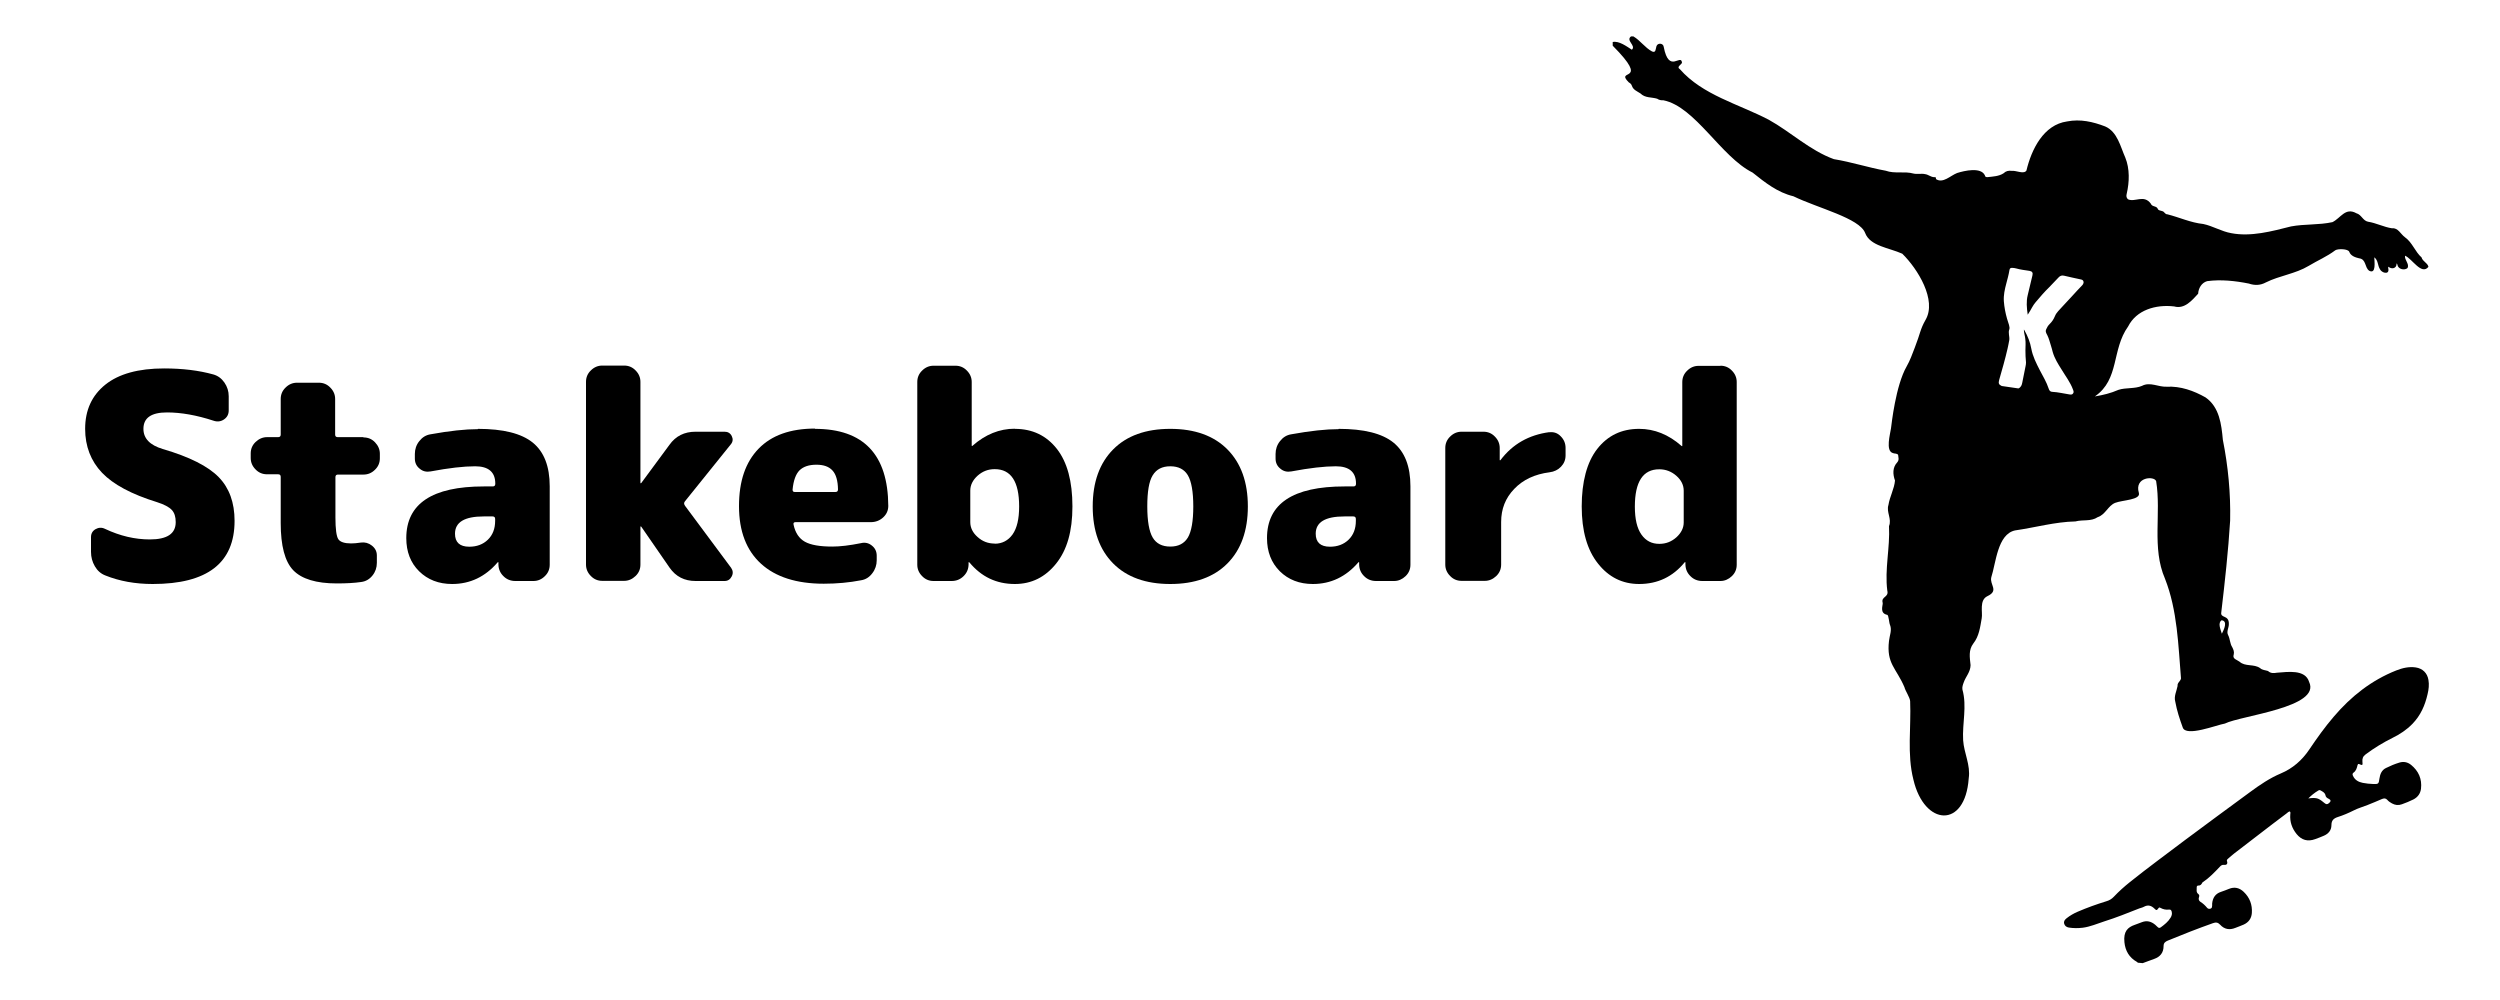
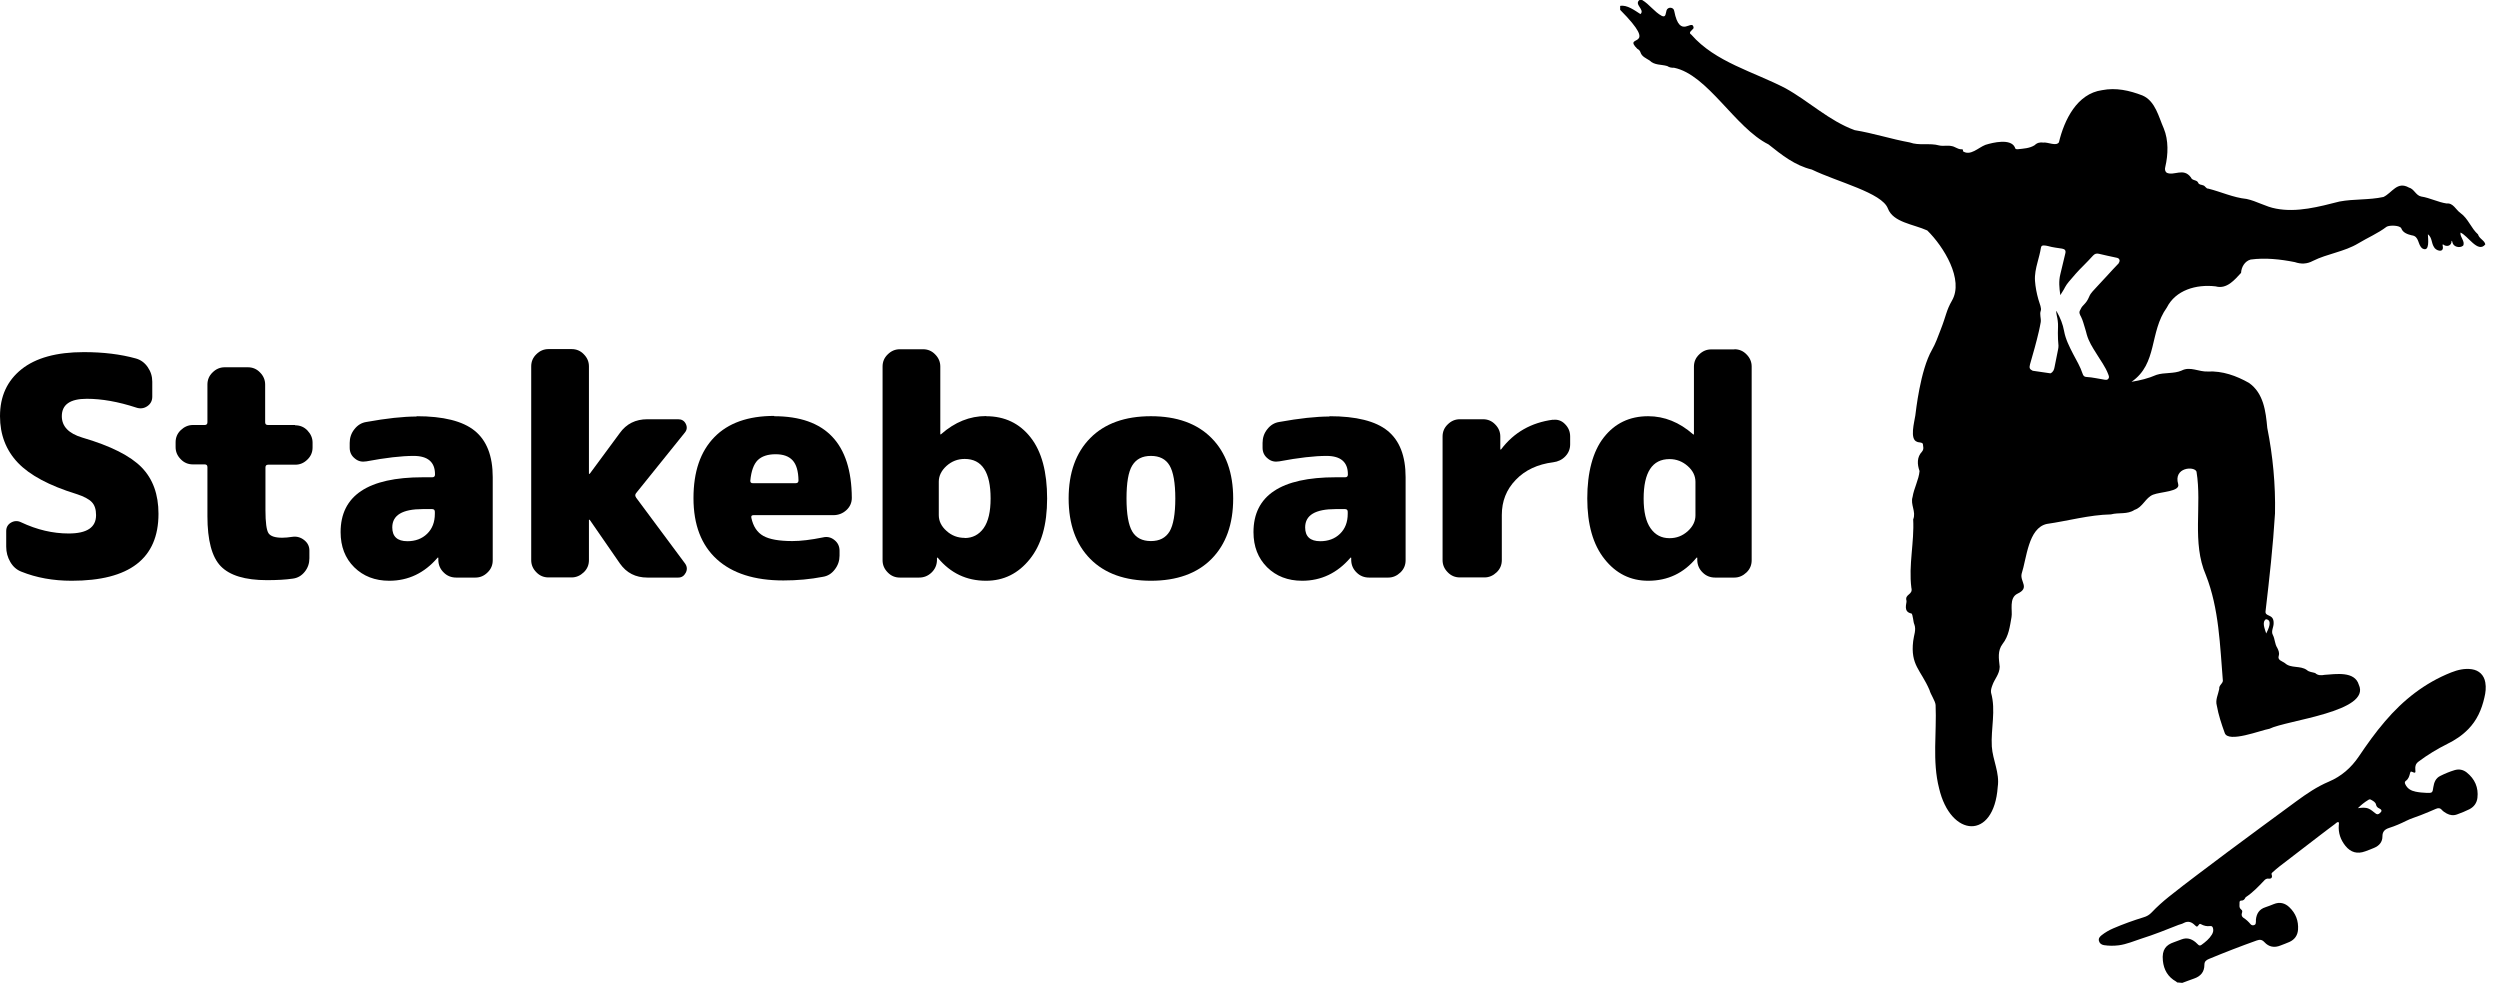
- <svg xmlns="http://www.w3.org/2000/svg" id="a" viewBox="0 0 175 70">
-   <g>
-     <path d="M11.39,31.43c1.88,.55,3.18,1.21,3.92,1.97,.74,.76,1.11,1.78,1.11,3.06,0,2.95-1.91,4.42-5.73,4.42-1.22,0-2.33-.2-3.32-.6-.31-.12-.55-.33-.73-.64-.18-.31-.27-.64-.27-1.01v-1.03c0-.25,.11-.44,.32-.56,.21-.12,.44-.13,.66-.02,1.06,.5,2.1,.74,3.14,.74,1.21,0,1.81-.4,1.81-1.21,0-.38-.09-.66-.28-.86-.19-.2-.53-.38-1.03-.54-1.78-.55-3.07-1.24-3.85-2.06s-1.18-1.85-1.18-3.07c0-1.31,.47-2.34,1.42-3.1,.94-.75,2.31-1.13,4.11-1.13,1.29,0,2.43,.14,3.44,.42,.32,.09,.58,.28,.78,.57,.2,.29,.3,.61,.3,.96v.99c0,.27-.11,.48-.33,.63-.22,.15-.47,.18-.73,.09-1.19-.39-2.28-.58-3.26-.58-1.1,0-1.65,.38-1.65,1.15,0,.67,.45,1.14,1.35,1.41Z" />
-     <path d="M25.45,30.62c.31,0,.58,.11,.8,.34s.34,.5,.34,.8v.32c0,.31-.11,.58-.34,.8-.23,.23-.5,.34-.8,.34h-1.79c-.12,0-.18,.06-.18,.18v2.83c0,.8,.07,1.31,.2,1.51,.13,.2,.44,.3,.9,.3,.19,0,.42-.02,.68-.06,.28-.04,.54,.03,.77,.21,.23,.18,.35,.41,.35,.69v.52c0,.33-.1,.63-.31,.89-.21,.26-.47,.41-.79,.45-.47,.07-1.04,.1-1.71,.1-1.43,0-2.45-.31-3.04-.92s-.88-1.72-.88-3.3v-3.24c0-.12-.06-.18-.18-.18h-.78c-.31,0-.58-.11-.8-.34-.23-.23-.34-.5-.34-.8v-.32c0-.31,.11-.58,.34-.8s.5-.34,.8-.34h.78c.12,0,.18-.06,.18-.18v-2.49c0-.31,.11-.58,.34-.8,.23-.23,.5-.34,.8-.34h1.53c.31,0,.58,.11,.8,.34,.23,.23,.34,.5,.34,.8v2.49c0,.12,.06,.18,.18,.18h1.79Z" />
-     <path d="M33.45,30.02c1.77,0,3.05,.32,3.84,.96,.79,.64,1.19,1.66,1.19,3.06v5.49c0,.31-.11,.58-.34,.8-.23,.23-.5,.34-.8,.34h-1.27c-.32,0-.6-.11-.82-.33-.23-.22-.35-.49-.36-.81v-.16s0-.02-.02-.02-.03,0-.04,.02c-.86,1-1.92,1.51-3.18,1.51-.94,0-1.71-.3-2.31-.89s-.9-1.37-.9-2.32c0-2.41,1.81-3.62,5.43-3.62h.62c.12,0,.18-.06,.18-.18v-.02c0-.8-.47-1.21-1.41-1.21-.8,0-1.84,.12-3.12,.36-.28,.05-.54,0-.76-.19-.23-.18-.34-.42-.34-.71v-.32c0-.33,.1-.64,.31-.9,.21-.27,.47-.43,.79-.48,1.33-.24,2.43-.36,3.32-.36Zm1.21,6.43v-.12c0-.12-.06-.18-.18-.18h-.62c-1.34,0-2.01,.4-2.01,1.21,0,.6,.33,.91,1,.91,.52,0,.96-.16,1.3-.49,.34-.33,.51-.77,.51-1.32Z" />
-     <path d="M47.94,35.39l3.24,4.36c.13,.19,.15,.39,.04,.6-.11,.21-.27,.32-.5,.32h-2.03c-.78,0-1.38-.31-1.81-.92l-1.99-2.88s-.01-.02-.04-.02c-.01,0-.02,0-.02,.02v2.65c0,.31-.11,.58-.34,.8s-.5,.34-.8,.34h-1.53c-.31,0-.58-.11-.8-.34-.23-.23-.34-.5-.34-.8v-12.79c0-.31,.11-.58,.34-.8,.23-.23,.5-.34,.8-.34h1.53c.31,0,.58,.11,.8,.34,.23,.23,.34,.5,.34,.8v7.08s0,.02,.02,.02l.04-.02,1.97-2.67c.44-.62,1.05-.92,1.83-.92h2.03c.23,0,.4,.1,.5,.3s.09,.4-.06,.58l-3.22,4c-.07,.09-.07,.19,0,.28Z" />
-     <path d="M57.05,30.02c3.4,0,5.11,1.8,5.13,5.39,0,.32-.12,.59-.36,.81-.24,.22-.53,.33-.86,.33h-5.27c-.12,0-.17,.06-.14,.18,.12,.56,.38,.96,.79,1.19,.41,.23,1.05,.34,1.92,.34,.55,0,1.22-.08,2.01-.24,.28-.07,.54-.01,.76,.17,.23,.18,.34,.42,.34,.71v.32c0,.33-.1,.64-.31,.91-.21,.28-.47,.44-.79,.49-.82,.16-1.69,.24-2.61,.24-1.9,0-3.37-.47-4.39-1.4s-1.54-2.27-1.54-4.03,.46-3.08,1.37-4.02c.91-.94,2.23-1.41,3.96-1.41Zm1.43,4.42c.12,0,.18-.06,.18-.18-.01-.62-.14-1.06-.39-1.33-.25-.27-.62-.4-1.12-.4-.52,0-.91,.13-1.18,.39-.26,.26-.43,.71-.49,1.36,0,.11,.05,.16,.16,.16h2.83Z" />
-     <path d="M71.04,30.02c1.23,0,2.21,.47,2.94,1.4s1.09,2.28,1.09,4.03-.38,3.05-1.14,4c-.76,.95-1.72,1.43-2.89,1.43-1.29,0-2.34-.5-3.18-1.51-.01-.01-.03-.02-.04-.02-.01,0-.02,0-.02,.02v.16c-.01,.32-.13,.59-.36,.81-.23,.22-.5,.33-.82,.33h-1.27c-.31,0-.58-.11-.8-.34-.23-.23-.34-.5-.34-.8v-12.79c0-.31,.11-.58,.34-.8,.23-.23,.5-.34,.8-.34h1.53c.31,0,.58,.11,.8,.34,.23,.23,.34,.5,.34,.8v4.46s0,.02,.02,.02,.03,0,.04-.02c.9-.79,1.88-1.19,2.96-1.19Zm-1.41,8.04c.52,0,.94-.22,1.25-.65,.31-.44,.46-1.09,.46-1.96,0-1.74-.57-2.61-1.71-2.61-.46,0-.85,.15-1.2,.46-.34,.31-.51,.66-.51,1.04v2.21c0,.39,.17,.74,.51,1.04,.34,.31,.74,.46,1.2,.46Z" />
-     <path d="M77.92,31.46c.95-.96,2.29-1.44,4-1.44s3.05,.48,4,1.44c.95,.96,1.43,2.29,1.43,3.99s-.48,3.03-1.43,3.99c-.95,.96-2.29,1.44-4,1.44s-3.05-.48-4-1.44c-.95-.96-1.43-2.29-1.43-3.99s.48-3.03,1.43-3.99Zm2.77,6.17c.25,.42,.66,.63,1.23,.63s.97-.21,1.23-.63c.25-.42,.38-1.15,.38-2.18s-.13-1.76-.38-2.18c-.25-.42-.66-.63-1.23-.63s-.97,.21-1.23,.63-.38,1.15-.38,2.18,.13,1.76,.38,2.18Z" />
-     <path d="M93.7,30.02c1.77,0,3.05,.32,3.84,.96,.79,.64,1.19,1.66,1.19,3.06v5.49c0,.31-.11,.58-.34,.8s-.5,.34-.8,.34h-1.27c-.32,0-.6-.11-.82-.33-.23-.22-.35-.49-.36-.81v-.16s0-.02-.02-.02-.03,0-.04,.02c-.86,1-1.92,1.51-3.18,1.51-.94,0-1.71-.3-2.31-.89-.6-.6-.9-1.37-.9-2.32,0-2.41,1.81-3.62,5.43-3.62h.62c.12,0,.18-.06,.18-.18v-.02c0-.8-.47-1.21-1.41-1.21-.8,0-1.84,.12-3.12,.36-.28,.05-.54,0-.76-.19-.23-.18-.34-.42-.34-.71v-.32c0-.33,.1-.64,.31-.9,.21-.27,.47-.43,.79-.48,1.33-.24,2.43-.36,3.32-.36Zm1.21,6.43v-.12c0-.12-.06-.18-.18-.18h-.62c-1.34,0-2.01,.4-2.01,1.21,0,.6,.33,.91,1,.91,.52,0,.96-.16,1.3-.49,.34-.33,.51-.77,.51-1.32Z" />
-     <path d="M108.45,30.26c.31-.04,.58,.05,.8,.28,.23,.23,.34,.5,.34,.82v.52c0,.31-.11,.57-.32,.79-.21,.22-.48,.35-.8,.39-1.03,.13-1.86,.52-2.47,1.16-.62,.64-.92,1.41-.92,2.32v2.98c0,.31-.11,.58-.34,.8s-.5,.34-.8,.34h-1.63c-.31,0-.58-.11-.8-.34-.23-.23-.34-.5-.34-.8v-8.16c0-.31,.11-.58,.34-.8,.23-.23,.5-.34,.8-.34h1.53c.31,0,.58,.11,.8,.34,.23,.23,.34,.5,.34,.8v.84s0,.02,.02,.02,.03,0,.04-.02c.84-1.11,1.98-1.76,3.42-1.95Z" />
-     <path d="M120.43,25.6c.31,0,.58,.11,.8,.34,.23,.23,.34,.5,.34,.8v12.79c0,.31-.11,.58-.34,.8s-.5,.34-.8,.34h-1.27c-.32,0-.6-.11-.82-.33-.23-.22-.35-.49-.36-.81v-.16s0-.02-.02-.02-.03,0-.04,.02c-.82,1-1.88,1.51-3.18,1.51-1.17,0-2.13-.48-2.88-1.43-.76-.95-1.14-2.29-1.14-4s.36-3.1,1.09-4.03,1.7-1.4,2.93-1.4c1.07,0,2.06,.4,2.96,1.19,.01,.01,.03,.02,.04,.02,.01,0,.02,0,.02-.02v-4.46c0-.31,.11-.58,.34-.8,.23-.23,.5-.34,.8-.34h1.53Zm-2.57,10.96v-2.21c0-.39-.17-.74-.51-1.04s-.74-.46-1.2-.46c-1.14,0-1.71,.87-1.71,2.61,0,.87,.15,1.52,.46,1.96s.72,.65,1.25,.65c.46,0,.85-.15,1.2-.46,.34-.31,.51-.66,.51-1.04Z" />
+ <svg xmlns="http://www.w3.org/2000/svg" width="100%" height="100%" viewBox="0 0 165 65" version="1.1" xml:space="preserve" style="fill-rule:evenodd;clip-rule:evenodd;stroke-linejoin:round;stroke-miterlimit:2;">
+   <g id="Artboard1" transform="matrix(1,0,0,1,-5.96,-2.55)">
+     <rect x="5.96" y="2.55" width="164.059" height="64.87" style="fill:none;" />
+     <g transform="matrix(1,0,0,1,0.96,0.55)">
+       <g transform="matrix(1,0,0,1,-0.96,-0.55)">
+         <path d="M11.39,31.43C13.27,31.98 14.57,32.64 15.31,33.4C16.05,34.16 16.42,35.18 16.42,36.46C16.42,39.41 14.51,40.88 10.69,40.88C9.47,40.88 8.36,40.68 7.37,40.28C7.06,40.16 6.82,39.95 6.64,39.64C6.46,39.33 6.37,39 6.37,38.63L6.37,37.6C6.37,37.35 6.48,37.16 6.69,37.04C6.9,36.92 7.13,36.91 7.35,37.02C8.41,37.52 9.45,37.76 10.49,37.76C11.7,37.76 12.3,37.36 12.3,36.55C12.3,36.17 12.21,35.89 12.02,35.69C11.83,35.49 11.49,35.31 10.99,35.15C9.21,34.6 7.92,33.91 7.14,33.09C6.36,32.27 5.96,31.24 5.96,30.02C5.96,28.71 6.43,27.68 7.38,26.92C8.32,26.17 9.69,25.79 11.49,25.79C12.78,25.79 13.92,25.93 14.93,26.21C15.25,26.3 15.51,26.49 15.71,26.78C15.91,27.07 16.01,27.39 16.01,27.74L16.01,28.73C16.01,29 15.9,29.21 15.68,29.36C15.46,29.51 15.21,29.54 14.95,29.45C13.76,29.06 12.67,28.87 11.69,28.87C10.59,28.87 10.04,29.25 10.04,30.02C10.04,30.69 10.49,31.16 11.39,31.43Z" style="fill-rule:nonzero;" />
+       </g>
+       <g transform="matrix(1,0,0,1,-0.96,-0.55)">
+         <path d="M25.45,30.62C25.76,30.62 26.03,30.73 26.25,30.96C26.47,31.19 26.59,31.46 26.59,31.76L26.59,32.08C26.59,32.39 26.48,32.66 26.25,32.88C26.02,33.11 25.75,33.22 25.45,33.22L23.66,33.22C23.54,33.22 23.48,33.28 23.48,33.4L23.48,36.23C23.48,37.03 23.55,37.54 23.68,37.74C23.81,37.94 24.12,38.04 24.58,38.04C24.77,38.04 25,38.02 25.26,37.98C25.54,37.94 25.8,38.01 26.03,38.19C26.26,38.37 26.38,38.6 26.38,38.88L26.38,39.4C26.38,39.73 26.28,40.03 26.07,40.29C25.86,40.55 25.6,40.7 25.28,40.74C24.81,40.81 24.24,40.84 23.57,40.84C22.14,40.84 21.12,40.53 20.53,39.92C19.94,39.31 19.65,38.2 19.65,36.62L19.65,33.38C19.65,33.26 19.59,33.2 19.47,33.2L18.69,33.2C18.38,33.2 18.11,33.09 17.89,32.86C17.66,32.63 17.55,32.36 17.55,32.06L17.55,31.74C17.55,31.43 17.66,31.16 17.89,30.94C18.12,30.72 18.39,30.6 18.69,30.6L19.47,30.6C19.59,30.6 19.65,30.54 19.65,30.42L19.65,27.93C19.65,27.62 19.76,27.35 19.99,27.13C20.22,26.9 20.49,26.79 20.79,26.79L22.32,26.79C22.63,26.79 22.9,26.9 23.12,27.13C23.35,27.36 23.46,27.63 23.46,27.93L23.46,30.42C23.46,30.54 23.52,30.6 23.64,30.6L25.43,30.6L25.45,30.62Z" style="fill-rule:nonzero;" />
+       </g>
+       <g transform="matrix(1,0,0,1,-0.96,-0.55)">
+         <path d="M33.45,30.02C35.22,30.02 36.5,30.34 37.29,30.98C38.08,31.62 38.48,32.64 38.48,34.04L38.48,39.53C38.48,39.84 38.37,40.11 38.14,40.33C37.91,40.56 37.64,40.67 37.34,40.67L36.07,40.67C35.75,40.67 35.47,40.56 35.25,40.34C35.02,40.12 34.9,39.85 34.89,39.53L34.89,39.37C34.89,39.37 34.89,39.35 34.87,39.35C34.85,39.35 34.84,39.35 34.83,39.37C33.97,40.37 32.91,40.88 31.65,40.88C30.71,40.88 29.94,40.58 29.34,39.99C28.74,39.4 28.44,38.62 28.44,37.67C28.44,35.26 30.25,34.05 33.87,34.05L34.49,34.05C34.61,34.05 34.67,33.99 34.67,33.87L34.67,33.85C34.67,33.05 34.2,32.64 33.26,32.64C32.46,32.64 31.42,32.76 30.14,33C29.86,33.05 29.6,33 29.38,32.81C29.15,32.63 29.04,32.39 29.04,32.1L29.04,31.78C29.04,31.45 29.14,31.14 29.35,30.88C29.56,30.61 29.82,30.45 30.14,30.4C31.47,30.16 32.57,30.04 33.46,30.04L33.45,30.02ZM34.66,36.46L34.66,36.33C34.66,36.21 34.6,36.15 34.48,36.15L33.86,36.15C32.52,36.15 31.85,36.55 31.85,37.36C31.85,37.96 32.18,38.27 32.85,38.27C33.37,38.27 33.81,38.11 34.15,37.78C34.49,37.45 34.66,37.01 34.66,36.46Z" style="fill-rule:nonzero;" />
+       </g>
+       <g transform="matrix(1,0,0,1,-0.96,-0.55)">
+         <path d="M47.94,35.39L51.18,39.75C51.31,39.94 51.33,40.14 51.22,40.35C51.11,40.56 50.95,40.67 50.72,40.67L48.69,40.67C47.91,40.67 47.31,40.36 46.88,39.75L44.89,36.87C44.89,36.87 44.88,36.85 44.85,36.85C44.84,36.85 44.83,36.85 44.83,36.87L44.83,39.52C44.83,39.83 44.72,40.1 44.49,40.32C44.26,40.54 43.99,40.66 43.69,40.66L42.16,40.66C41.85,40.66 41.58,40.55 41.36,40.32C41.13,40.09 41.02,39.82 41.02,39.52L41.02,26.73C41.02,26.42 41.13,26.15 41.36,25.93C41.59,25.7 41.86,25.59 42.16,25.59L43.69,25.59C44,25.59 44.27,25.7 44.49,25.93C44.72,26.16 44.83,26.43 44.83,26.73L44.83,33.81C44.83,33.81 44.83,33.83 44.85,33.83L44.89,33.81L46.86,31.14C47.3,30.52 47.91,30.22 48.69,30.22L50.72,30.22C50.95,30.22 51.12,30.32 51.22,30.52C51.32,30.72 51.31,30.92 51.16,31.1L47.94,35.1C47.87,35.19 47.87,35.29 47.94,35.38L47.94,35.39Z" style="fill-rule:nonzero;" />
+       </g>
+       <g transform="matrix(1,0,0,1,-0.96,-0.55)">
+         <path d="M57.05,30.02C60.45,30.02 62.16,31.82 62.18,35.41C62.18,35.73 62.06,36 61.82,36.22C61.58,36.44 61.29,36.55 60.96,36.55L55.69,36.55C55.57,36.55 55.52,36.61 55.55,36.73C55.67,37.29 55.93,37.69 56.34,37.92C56.75,38.15 57.39,38.26 58.26,38.26C58.81,38.26 59.48,38.18 60.27,38.02C60.55,37.95 60.81,38.01 61.03,38.19C61.26,38.37 61.37,38.61 61.37,38.9L61.37,39.22C61.37,39.55 61.27,39.86 61.06,40.13C60.85,40.41 60.59,40.57 60.27,40.62C59.45,40.78 58.58,40.86 57.66,40.86C55.76,40.86 54.29,40.39 53.27,39.46C52.25,38.53 51.73,37.19 51.73,35.43C51.73,33.67 52.19,32.35 53.1,31.41C54.01,30.47 55.33,30 57.06,30L57.05,30.02ZM58.48,34.44C58.6,34.44 58.66,34.38 58.66,34.26C58.65,33.64 58.52,33.2 58.27,32.93C58.02,32.66 57.65,32.53 57.15,32.53C56.63,32.53 56.24,32.66 55.97,32.92C55.71,33.18 55.54,33.63 55.48,34.28C55.48,34.39 55.53,34.44 55.64,34.44L58.48,34.44Z" style="fill-rule:nonzero;" />
+       </g>
+       <g transform="matrix(1,0,0,1,-0.96,-0.55)">
+         <path d="M71.04,30.02C72.27,30.02 73.25,30.49 73.98,31.42C74.71,32.35 75.07,33.7 75.07,35.45C75.07,37.2 74.69,38.5 73.93,39.45C73.17,40.4 72.21,40.88 71.04,40.88C69.75,40.88 68.7,40.38 67.86,39.37C67.85,39.36 67.83,39.35 67.82,39.35C67.81,39.35 67.8,39.35 67.8,39.37L67.8,39.53C67.79,39.85 67.67,40.12 67.44,40.34C67.21,40.56 66.94,40.67 66.62,40.67L65.35,40.67C65.04,40.67 64.77,40.56 64.55,40.33C64.32,40.1 64.21,39.83 64.21,39.53L64.21,26.74C64.21,26.43 64.32,26.16 64.55,25.94C64.78,25.71 65.05,25.6 65.35,25.6L66.88,25.6C67.19,25.6 67.46,25.71 67.68,25.94C67.91,26.17 68.02,26.44 68.02,26.74L68.02,31.2C68.02,31.2 68.02,31.22 68.04,31.22C68.06,31.22 68.07,31.22 68.08,31.2C68.98,30.41 69.96,30.01 71.04,30.01L71.04,30.02ZM69.63,38.06C70.15,38.06 70.57,37.84 70.88,37.41C71.19,36.97 71.34,36.32 71.34,35.45C71.34,33.71 70.77,32.84 69.63,32.84C69.17,32.84 68.78,32.99 68.43,33.3C68.09,33.61 67.92,33.96 67.92,34.34L67.92,36.55C67.92,36.94 68.09,37.29 68.43,37.59C68.77,37.9 69.17,38.05 69.63,38.05L69.63,38.06Z" style="fill-rule:nonzero;" />
+       </g>
+       <g transform="matrix(1,0,0,1,-0.96,-0.55)">
+         <path d="M77.92,31.46C78.87,30.5 80.21,30.02 81.92,30.02C83.63,30.02 84.97,30.5 85.92,31.46C86.87,32.42 87.35,33.75 87.35,35.45C87.35,37.15 86.87,38.48 85.92,39.44C84.97,40.4 83.63,40.88 81.92,40.88C80.21,40.88 78.87,40.4 77.92,39.44C76.97,38.48 76.49,37.15 76.49,35.45C76.49,33.75 76.97,32.42 77.92,31.46ZM80.69,37.63C80.94,38.05 81.35,38.26 81.92,38.26C82.49,38.26 82.89,38.05 83.15,37.63C83.4,37.21 83.53,36.48 83.53,35.45C83.53,34.42 83.4,33.69 83.15,33.27C82.9,32.85 82.49,32.64 81.92,32.64C81.35,32.64 80.95,32.85 80.69,33.27C80.43,33.69 80.31,34.42 80.31,35.45C80.31,36.48 80.44,37.21 80.69,37.63Z" style="fill-rule:nonzero;" />
+       </g>
+       <g transform="matrix(1,0,0,1,-0.96,-0.55)">
+         <path d="M93.7,30.02C95.47,30.02 96.75,30.34 97.54,30.98C98.33,31.62 98.73,32.64 98.73,34.04L98.73,39.53C98.73,39.84 98.62,40.11 98.39,40.33C98.16,40.55 97.89,40.67 97.59,40.67L96.32,40.67C96,40.67 95.72,40.56 95.5,40.34C95.27,40.12 95.15,39.85 95.14,39.53L95.14,39.37C95.14,39.37 95.14,39.35 95.12,39.35C95.1,39.35 95.09,39.35 95.08,39.37C94.22,40.37 93.16,40.88 91.9,40.88C90.96,40.88 90.19,40.58 89.59,39.99C88.99,39.39 88.69,38.62 88.69,37.67C88.69,35.26 90.5,34.05 94.12,34.05L94.74,34.05C94.86,34.05 94.92,33.99 94.92,33.87L94.92,33.85C94.92,33.05 94.45,32.64 93.51,32.64C92.71,32.64 91.67,32.76 90.39,33C90.11,33.05 89.85,33 89.63,32.81C89.4,32.63 89.29,32.39 89.29,32.1L89.29,31.78C89.29,31.45 89.39,31.14 89.6,30.88C89.81,30.61 90.07,30.45 90.39,30.4C91.72,30.16 92.82,30.04 93.71,30.04L93.7,30.02ZM94.91,36.46L94.91,36.33C94.91,36.21 94.85,36.15 94.73,36.15L94.11,36.15C92.77,36.15 92.1,36.55 92.1,37.36C92.1,37.96 92.43,38.27 93.1,38.27C93.62,38.27 94.06,38.11 94.4,37.78C94.74,37.45 94.91,37.01 94.91,36.46Z" style="fill-rule:nonzero;" />
+       </g>
+       <g transform="matrix(1,0,0,1,-0.96,-0.55)">
+         <path d="M108.45,30.26C108.76,30.22 109.03,30.31 109.25,30.54C109.48,30.77 109.59,31.04 109.59,31.36L109.59,31.88C109.59,32.19 109.48,32.45 109.27,32.67C109.06,32.89 108.79,33.02 108.47,33.06C107.44,33.19 106.61,33.58 106,34.22C105.38,34.86 105.08,35.63 105.08,36.54L105.08,39.52C105.08,39.83 104.97,40.1 104.74,40.32C104.51,40.54 104.24,40.66 103.94,40.66L102.31,40.66C102,40.66 101.73,40.55 101.51,40.32C101.28,40.09 101.17,39.82 101.17,39.52L101.17,31.36C101.17,31.05 101.28,30.78 101.51,30.56C101.74,30.33 102.01,30.22 102.31,30.22L103.84,30.22C104.15,30.22 104.42,30.33 104.64,30.56C104.87,30.79 104.98,31.06 104.98,31.36L104.98,32.2C104.98,32.2 104.98,32.22 105,32.22C105.02,32.22 105.03,32.22 105.04,32.2C105.88,31.09 107.02,30.44 108.46,30.25L108.45,30.26Z" style="fill-rule:nonzero;" />
+       </g>
+       <g transform="matrix(1,0,0,1,-0.96,-0.55)">
+         <path d="M120.43,25.6C120.74,25.6 121.01,25.71 121.23,25.94C121.46,26.17 121.57,26.44 121.57,26.74L121.57,39.53C121.57,39.84 121.46,40.11 121.23,40.33C121,40.55 120.73,40.67 120.43,40.67L119.16,40.67C118.84,40.67 118.56,40.56 118.34,40.34C118.11,40.12 117.99,39.85 117.98,39.53L117.98,39.37C117.98,39.37 117.98,39.35 117.96,39.35C117.94,39.35 117.93,39.35 117.92,39.37C117.1,40.37 116.04,40.88 114.74,40.88C113.57,40.88 112.61,40.4 111.86,39.45C111.1,38.5 110.72,37.16 110.72,35.45C110.72,33.74 111.08,32.35 111.81,31.42C112.54,30.49 113.51,30.02 114.74,30.02C115.81,30.02 116.8,30.42 117.7,31.21C117.71,31.22 117.73,31.23 117.74,31.23C117.75,31.23 117.76,31.23 117.76,31.21L117.76,26.75C117.76,26.44 117.87,26.17 118.1,25.95C118.33,25.72 118.6,25.61 118.9,25.61L120.43,25.61L120.43,25.6ZM117.86,36.57L117.86,34.35C117.86,33.96 117.69,33.61 117.35,33.31C117.01,33.01 116.61,32.85 116.15,32.85C115.01,32.85 114.44,33.72 114.44,35.46C114.44,36.33 114.59,36.98 114.9,37.42C115.21,37.86 115.62,38.07 116.15,38.07C116.61,38.07 117,37.92 117.35,37.61C117.69,37.3 117.86,36.95 117.86,36.57Z" style="fill-rule:nonzero;" />
+       </g>
+     </g>
+     <path d="M149.69,67.42C149.69,67.42 149.62,67.36 149.58,67.33C149.04,67.03 148.77,66.55 148.71,65.96C148.63,65.2 148.94,64.91 149.43,64.74C149.6,64.68 149.77,64.62 149.94,64.55C150.28,64.42 150.58,64.5 150.86,64.73C150.92,64.78 150.97,64.83 151.02,64.88C151.09,64.96 151.17,64.98 151.26,64.91C151.52,64.72 151.77,64.52 151.94,64.24C152.02,64.11 152.06,63.97 152.02,63.82C152,63.73 151.95,63.65 151.83,63.67C151.61,63.7 151.41,63.65 151.23,63.55C151.16,63.51 151.13,63.52 151.08,63.59C150.98,63.73 150.95,63.74 150.83,63.62C150.61,63.4 150.38,63.31 150.08,63.47C149.98,63.53 149.86,63.55 149.75,63.59C148.94,63.91 148.12,64.24 147.29,64.5C146.8,64.66 146.32,64.87 145.8,64.94C145.47,64.98 145.15,64.98 144.82,64.93C144.65,64.9 144.53,64.81 144.49,64.65C144.45,64.48 144.54,64.38 144.66,64.28C144.9,64.09 145.16,63.94 145.44,63.82C146.09,63.54 146.76,63.3 147.44,63.09C147.65,63.03 147.82,62.93 147.97,62.77C148.32,62.4 148.7,62.06 149.1,61.74C150.35,60.74 151.65,59.79 152.93,58.82C154.45,57.68 155.98,56.57 157.51,55.44C158.19,54.94 158.88,54.47 159.66,54.14C160.49,53.79 161.14,53.22 161.64,52.48C162.18,51.68 162.74,50.89 163.37,50.16C164.58,48.74 166,47.62 167.74,46.93C168.17,46.76 168.63,46.65 169.1,46.72C169.58,46.79 169.91,47.11 169.99,47.59C170.05,47.93 170.01,48.26 169.93,48.59C169.75,49.38 169.44,50.09 168.86,50.68C168.46,51.09 167.99,51.4 167.48,51.65C166.82,51.98 166.19,52.36 165.59,52.81C165.4,52.95 165.35,53.11 165.37,53.33C165.4,53.58 165.37,53.59 165.13,53.48L165.07,53.48C165.06,53.5 165.04,53.52 165.03,53.55C164.98,53.76 164.93,53.96 164.74,54.09C164.66,54.15 164.67,54.23 164.71,54.31C164.84,54.6 165.09,54.74 165.39,54.8C165.63,54.85 165.88,54.87 166.12,54.88C166.49,54.89 166.51,54.88 166.56,54.5C166.61,54.19 166.71,53.91 167.02,53.76C167.32,53.61 167.63,53.48 167.96,53.38C168.26,53.29 168.53,53.35 168.76,53.53C169.3,53.96 169.55,54.53 169.47,55.21C169.43,55.54 169.25,55.8 168.94,55.96C168.68,56.09 168.41,56.2 168.13,56.3C167.89,56.39 167.66,56.36 167.44,56.24C167.32,56.17 167.2,56.1 167.11,55.99C167,55.87 166.89,55.87 166.74,55.93C166.41,56.08 166.07,56.21 165.73,56.35C165.41,56.48 165.07,56.57 164.76,56.73C164.4,56.91 164.03,57.07 163.65,57.19C163.34,57.29 163.2,57.44 163.2,57.76C163.2,58.12 162.99,58.37 162.65,58.51C162.46,58.59 162.26,58.67 162.06,58.74C161.54,58.93 161.11,58.81 160.76,58.38C160.44,57.98 160.28,57.53 160.32,57.01C160.32,56.94 160.36,56.87 160.29,56.8C160.2,56.81 160.13,56.88 160.06,56.94C159.73,57.19 159.4,57.43 159.08,57.68C158.19,58.36 157.3,59.04 156.41,59.73C156.25,59.85 156.1,59.99 155.95,60.12C155.91,60.16 155.86,60.19 155.89,60.28C155.95,60.45 155.88,60.56 155.7,60.54C155.56,60.52 155.47,60.58 155.39,60.67C155.02,61.06 154.65,61.45 154.2,61.75C154.18,61.76 154.17,61.77 154.16,61.79C154.1,61.91 154.03,62 153.87,61.99C153.81,61.99 153.77,62.04 153.77,62.1C153.78,62.27 153.71,62.45 153.88,62.58C153.96,62.64 153.96,62.71 153.93,62.8C153.88,62.92 153.92,63.06 154.02,63.12C154.21,63.24 154.36,63.38 154.5,63.55C154.56,63.62 154.66,63.64 154.75,63.6C154.85,63.56 154.84,63.47 154.85,63.39L154.85,63.25C154.89,62.85 155.07,62.56 155.47,62.43C155.66,62.37 155.85,62.29 156.03,62.22C156.42,62.06 156.77,62.15 157.06,62.43C157.48,62.83 157.67,63.33 157.63,63.91C157.6,64.29 157.41,64.56 157.06,64.72C156.87,64.81 156.67,64.87 156.48,64.95C156.07,65.12 155.7,65.05 155.41,64.73C155.25,64.56 155.11,64.55 154.91,64.62C153.84,65 152.79,65.41 151.75,65.84C151.56,65.92 151.45,66.01 151.45,66.23C151.45,66.69 151.21,66.98 150.78,67.13C150.51,67.22 150.25,67.33 149.99,67.42L149.66,67.39L149.69,67.42ZM162.31,55.93C162.46,56 162.58,56.11 162.71,56.21C162.84,56.32 162.91,56.32 163.04,56.21C163.18,56.09 163.17,55.99 163,55.91C162.88,55.86 162.8,55.78 162.78,55.66C162.74,55.48 162.58,55.41 162.44,55.33C162.38,55.29 162.32,55.31 162.26,55.35C162.01,55.5 161.79,55.68 161.58,55.89C161.83,55.86 162.07,55.82 162.31,55.93Z" style="fill-rule:nonzero;" />
+     <path d="M169.52,18.03C169.05,17.62 168.87,16.98 168.35,16.61C168.05,16.4 167.87,15.93 167.44,15.98C166.88,15.9 166.34,15.61 165.76,15.52C165.4,15.45 165.3,15.02 164.95,14.93C164.17,14.49 163.85,15.27 163.27,15.55C162.31,15.76 161.33,15.67 160.37,15.85C159.03,16.19 157.56,16.59 156.18,16.32C155.5,16.2 154.9,15.82 154.23,15.68C153.35,15.59 152.55,15.21 151.71,15C151.55,15.01 151.51,14.81 151.36,14.78C151.24,14.73 151.09,14.75 151.04,14.61C150.95,14.4 150.64,14.49 150.56,14.26C150.07,13.59 149.45,14.18 148.96,13.95C148.84,13.85 148.83,13.71 148.87,13.56C149.06,12.75 149.09,11.81 148.77,11.03C148.43,10.27 148.22,9.22 147.36,8.85C146.5,8.52 145.62,8.32 144.7,8.5C143.04,8.73 142.2,10.47 141.85,11.94C141.67,12.22 141.12,11.92 140.82,11.96C140.6,11.93 140.41,11.97 140.25,12.13C139.93,12.34 139.5,12.36 139.12,12.4C139.01,12.4 138.96,12.38 138.94,12.27C138.66,11.68 137.51,11.95 137,12.11C136.53,12.29 136,12.87 135.51,12.53C135.56,12.37 135.42,12.41 135.36,12.4C135.14,12.38 134.98,12.22 134.76,12.19C134.5,12.13 134.21,12.21 133.95,12.15C133.31,11.97 132.63,12.18 132,11.95C130.78,11.73 129.6,11.34 128.37,11.14C126.69,10.53 125.36,9.24 123.81,8.38C121.7,7.28 119.17,6.65 117.59,4.84C117.34,4.69 117.66,4.55 117.74,4.4C117.68,3.69 116.83,5.22 116.46,3.28C116.43,3.01 116.03,2.98 115.95,3.24C115.89,3.42 115.92,3.73 115.64,3.6C115.15,3.34 114.82,2.83 114.34,2.55L114.17,2.55C113.78,2.84 114.55,3.19 114.23,3.48C113.85,3.24 113.34,2.85 112.89,2.94L112.89,3.2C115.59,5.92 112.99,4.75 114.02,5.77C114.12,5.82 114.2,5.9 114.23,6C114.32,6.29 114.6,6.39 114.83,6.54C115.16,6.87 115.6,6.79 116,6.91C116.13,7 116.28,7.03 116.44,7.02C118.67,7.47 120.47,10.98 122.68,12.08C123.56,12.78 124.42,13.47 125.54,13.74C127.25,14.57 130.17,15.27 130.56,16.31C130.91,17.23 132.23,17.34 133.16,17.76C134.25,18.83 135.59,21.01 134.79,22.39C134.41,23.05 134.42,23.35 134.04,24.32C133.86,24.79 133.7,25.24 133.47,25.64C132.69,27 132.41,29.7 132.37,29.98C132.31,30.4 131.98,31.55 132.49,31.71C132.6,31.77 132.81,31.72 132.87,31.85C132.88,32.02 132.96,32.18 132.81,32.36C132.47,32.72 132.49,33.19 132.65,33.64C132.6,34.22 132.28,34.77 132.19,35.35C132.03,35.85 132.44,36.32 132.23,36.83C132.31,38.33 131.92,39.84 132.11,41.34C132.24,41.83 131.65,41.74 131.79,42.21C131.81,42.38 131.55,42.93 132.11,43.04C132.21,43.06 132.24,43.65 132.3,43.74C132.45,44.12 132.27,44.48 132.23,44.86C132.04,46.46 132.73,46.75 133.31,48.1C133.37,48.36 133.69,48.81 133.71,49.08C133.79,50.91 133.48,52.78 133.94,54.58C134.7,57.83 137.56,58.03 137.81,54.49C137.95,53.55 137.48,52.73 137.42,51.82C137.35,50.63 137.7,49.45 137.37,48.27C137.34,48.11 137.4,47.93 137.46,47.77C137.6,47.36 137.93,47.05 137.94,46.56C137.88,46.01 137.79,45.5 138.13,45.05C138.54,44.53 138.61,43.9 138.72,43.28C138.8,42.87 138.53,42.01 139.12,41.73C139.95,41.34 139.26,40.94 139.39,40.41C139.72,39.4 139.82,37.4 141.05,37.13C142.45,36.93 143.85,36.53 145.28,36.5C145.8,36.36 146.37,36.52 146.84,36.2C147.38,36.03 147.56,35.4 148.06,35.2C148.57,35 149.87,35 149.72,34.5C149.39,33.38 150.8,33.3 150.93,33.68C151.3,35.94 150.61,38.35 151.55,40.51C152.42,42.72 152.48,45.18 152.67,47.49C152.64,47.69 152.4,47.78 152.43,48.02C152.36,48.39 152.16,48.74 152.27,49.12C152.38,49.74 152.58,50.34 152.79,50.92C153.01,51.61 155.18,50.74 155.74,50.65C156.89,50.08 162.48,49.52 161.64,47.74C161.37,46.83 160.13,47.04 159.38,47.09C159.17,47.13 158.94,47.14 158.76,46.97C158.58,46.91 158.36,46.91 158.21,46.77C157.78,46.46 157.16,46.68 156.77,46.32C156.59,46.18 156.25,46.13 156.36,45.82C156.41,45.63 156.34,45.47 156.26,45.31C156.09,45.05 156.11,44.73 155.97,44.46C155.83,44.21 156.03,43.94 156.02,43.67C156.03,43.02 155.41,43.3 155.49,42.86C155.74,40.73 155.98,38.58 156.11,36.44C156.15,34.54 155.97,32.64 155.6,30.79C155.5,29.7 155.36,28.5 154.39,27.82C153.56,27.35 152.64,27.02 151.67,27.07C151.08,27.1 150.51,26.71 149.94,27.01C149.43,27.23 148.81,27.12 148.29,27.29C147.74,27.53 147.23,27.65 146.64,27.75C148.38,26.55 147.8,24.48 148.97,22.85C149.55,21.7 150.9,21.3 152.19,21.45C152.93,21.66 153.45,21.01 153.87,20.56C153.89,20.18 154.11,19.79 154.5,19.68C155.47,19.55 156.47,19.66 157.42,19.85C157.83,19.99 158.22,19.98 158.61,19.77C159.57,19.29 160.68,19.17 161.61,18.61C162.22,18.24 162.89,17.96 163.47,17.52C163.65,17.4 164.37,17.41 164.45,17.63C164.55,17.91 164.87,18.02 165.13,18.08C165.65,18.14 165.51,18.71 165.84,18.95C166.34,19.22 166.21,18.31 166.2,18.01C166.49,18.24 166.42,18.57 166.6,18.85C166.71,19.09 167.23,19.26 167.19,18.85C167.19,18.8 167.15,18.74 167.19,18.67C167.41,18.87 167.78,18.8 167.76,18.44C167.81,18.47 167.81,18.5 167.82,18.54C167.87,18.85 168.32,18.95 168.53,18.76C168.67,18.47 168.31,18.21 168.35,17.9C168.84,18.09 169.5,19.29 169.99,18.68C169.95,18.42 169.58,18.3 169.51,18.02L169.52,18.03ZM155.51,43.42C155.97,43.46 155.67,44.09 155.53,44.36C155.44,44.06 155.23,43.61 155.51,43.42ZM145.83,19.89C145.55,20.19 145.26,20.48 144.99,20.79C144.78,21.03 144.55,21.25 144.34,21.49C144.17,21.69 143.95,21.87 143.85,22.12C143.63,22.65 143.42,22.64 143.28,22.96C143.22,23.09 143.13,23.15 143.31,23.46C143.43,23.7 143.49,23.96 143.57,24.21C143.62,24.35 143.65,24.5 143.69,24.64C143.82,25.09 144.06,25.47 144.3,25.85C144.58,26.32 144.92,26.75 145.11,27.27C145.14,27.36 145.19,27.45 145.11,27.55C145.04,27.64 144.95,27.62 144.86,27.61C144.46,27.55 144.07,27.45 143.67,27.43C143.52,27.43 143.45,27.34 143.41,27.21C143.26,26.75 143.01,26.34 142.79,25.92C142.54,25.43 142.29,24.95 142.19,24.4C142.11,23.95 141.94,23.53 141.72,23.14C141.71,23.12 141.7,23.09 141.67,23.07C141.67,23.3 141.75,23.5 141.77,23.72C141.81,23.99 141.78,24.25 141.78,24.52C141.78,24.8 141.79,25.08 141.82,25.37C141.82,25.46 141.81,25.54 141.79,25.63C141.72,26.01 141.64,26.39 141.56,26.78C141.53,26.95 141.47,27.11 141.29,27.19L140.12,27.02C139.91,26.92 139.88,26.83 139.94,26.6C140.15,25.87 140.36,25.14 140.53,24.4C140.57,24.2 140.62,24 140.65,23.8C140.68,23.55 140.56,23.29 140.65,23.06C140.71,22.89 140.59,22.64 140.49,22.3C140.38,21.91 140.3,21.5 140.27,21.09C140.24,20.67 140.33,20.26 140.44,19.85C140.52,19.54 140.61,19.23 140.66,18.91C140.68,18.77 140.75,18.75 140.85,18.75C140.95,18.75 141.04,18.77 141.13,18.79C141.44,18.88 141.75,18.91 142.06,18.96C142.25,18.99 142.32,19.09 142.27,19.28C142.16,19.74 142.05,20.2 141.94,20.66C141.83,21.1 141.87,21.54 141.94,22.03C142.06,21.83 142.17,21.68 142.25,21.51C142.32,21.38 142.4,21.27 142.49,21.16C142.8,20.79 143.12,20.42 143.46,20.09C143.68,19.87 143.89,19.65 144.1,19.42C144.21,19.3 144.33,19.26 144.49,19.3C144.86,19.39 145.24,19.47 145.61,19.55C145.67,19.56 145.72,19.57 145.77,19.6C145.88,19.68 145.88,19.82 145.78,19.93L145.83,19.89Z" style="fill-rule:nonzero;" />
  </g>
-   <path d="M149.69,67.42s-.07-.06-.11-.09c-.54-.3-.81-.78-.87-1.37-.08-.76,.23-1.05,.72-1.22,.17-.06,.34-.12,.51-.19,.34-.13,.64-.05,.92,.18,.06,.05,.11,.1,.16,.15,.07,.08,.15,.1,.24,.03,.26-.19,.51-.39,.68-.67,.08-.13,.12-.27,.08-.42-.02-.09-.07-.17-.19-.15-.22,.03-.42-.02-.6-.12-.07-.04-.1-.03-.15,.04-.1,.14-.13,.15-.25,.03-.22-.22-.45-.31-.75-.15-.1,.06-.22,.08-.33,.12-.81,.32-1.63,.65-2.46,.91-.49,.16-.97,.37-1.49,.44-.33,.04-.65,.04-.98-.01-.17-.03-.29-.12-.33-.28-.04-.17,.05-.27,.17-.37,.24-.19,.5-.34,.78-.46,.65-.28,1.32-.52,2-.73,.21-.06,.38-.16,.53-.32,.35-.37,.73-.71,1.13-1.03,1.25-1,2.55-1.95,3.83-2.92,1.52-1.14,3.05-2.25,4.58-3.38,.68-.5,1.37-.97,2.15-1.3,.83-.35,1.48-.92,1.98-1.66,.54-.8,1.1-1.59,1.73-2.32,1.21-1.42,2.63-2.54,4.37-3.23,.43-.17,.89-.28,1.36-.21,.48,.07,.81,.39,.89,.87,.06,.34,.02,.67-.06,1-.18,.79-.49,1.5-1.07,2.09-.4,.41-.87,.72-1.38,.97-.66,.33-1.29,.71-1.89,1.16-.19,.14-.24,.3-.22,.52,.03,.25,0,.26-.24,.15-.01,0-.03,0-.06,0-.01,.02-.03,.04-.04,.07-.05,.21-.1,.41-.29,.54-.08,.06-.07,.14-.03,.22,.13,.29,.38,.43,.68,.49,.24,.05,.49,.07,.73,.08,.37,.01,.39,0,.44-.38,.05-.31,.15-.59,.46-.74,.3-.15,.61-.28,.94-.38,.3-.09,.57-.03,.8,.15,.54,.43,.79,1,.71,1.68-.04,.33-.22,.59-.53,.75-.26,.13-.53,.24-.81,.34-.24,.09-.47,.06-.69-.06-.12-.07-.24-.14-.33-.25-.11-.12-.22-.12-.37-.06-.33,.15-.67,.28-1.01,.42-.32,.13-.66,.22-.97,.38-.36,.18-.73,.34-1.11,.46-.31,.1-.45,.25-.45,.57,0,.36-.21,.61-.55,.75-.19,.08-.39,.16-.59,.23-.52,.19-.95,.07-1.3-.36-.32-.4-.48-.85-.44-1.37,0-.07,.04-.14-.03-.21-.09,.01-.16,.08-.23,.14-.33,.25-.66,.49-.98,.74-.89,.68-1.78,1.36-2.67,2.05-.16,.12-.31,.26-.46,.39-.04,.04-.09,.07-.06,.16,.06,.17-.01,.28-.19,.26-.14-.02-.23,.04-.31,.13-.37,.39-.74,.78-1.19,1.08-.02,.01-.03,.02-.04,.04-.06,.12-.13,.21-.29,.2-.06,0-.1,.05-.1,.11,.01,.17-.06,.35,.11,.48,.08,.06,.08,.13,.05,.22-.05,.12-.01,.26,.09,.32,.19,.12,.34,.26,.48,.43,.06,.07,.16,.09,.25,.05,.1-.04,.09-.13,.1-.21,0-.05,0-.09,0-.14,.04-.4,.22-.69,.62-.82,.19-.06,.38-.14,.56-.21,.39-.16,.74-.07,1.03,.21,.42,.4,.61,.9,.57,1.48-.03,.38-.22,.65-.57,.81-.19,.09-.39,.15-.58,.23-.41,.17-.78,.1-1.07-.22-.16-.17-.3-.18-.5-.11-1.07,.38-2.12,.79-3.16,1.22-.19,.08-.3,.17-.3,.39,0,.46-.24,.75-.67,.9-.27,.09-.53,.2-.79,.29l-.33-.03Zm12.62-11.49c.15,.07,.27,.18,.4,.28,.13,.11,.2,.11,.33,0,.14-.12,.13-.22-.04-.3-.12-.05-.2-.13-.22-.25-.04-.18-.2-.25-.34-.33-.06-.04-.12-.02-.18,.02-.25,.15-.47,.33-.68,.54,.25-.03,.49-.07,.73,.04Z" />
-   <path d="M169.52,18.03c-.47-.41-.65-1.05-1.17-1.42-.3-.21-.48-.68-.91-.63-.56-.08-1.1-.37-1.68-.46-.36-.07-.46-.5-.81-.59-.78-.44-1.1,.34-1.68,.62-.96,.21-1.94,.12-2.9,.3-1.34,.34-2.81,.74-4.19,.47-.68-.12-1.28-.5-1.95-.64-.88-.09-1.68-.47-2.52-.68-.16,.01-.2-.19-.35-.22-.12-.05-.27-.03-.32-.17-.09-.21-.4-.12-.48-.35-.49-.67-1.11-.08-1.6-.31-.12-.1-.13-.24-.09-.39,.19-.81,.22-1.75-.1-2.53-.34-.76-.55-1.81-1.41-2.18-.86-.33-1.74-.53-2.66-.35-1.66,.23-2.5,1.97-2.85,3.44-.18,.28-.73-.02-1.03,.02-.22-.03-.41,.01-.57,.17-.32,.21-.75,.23-1.13,.27-.11,0-.16-.02-.18-.13-.28-.59-1.43-.32-1.94-.16-.47,.18-1,.76-1.49,.42,.05-.16-.09-.12-.15-.13-.22-.02-.38-.18-.6-.21-.26-.06-.55,.02-.81-.04-.64-.18-1.32,.03-1.95-.2-1.22-.22-2.4-.61-3.63-.81-1.68-.61-3.01-1.9-4.56-2.76-2.11-1.1-4.64-1.73-6.22-3.54-.25-.15,.07-.29,.15-.44-.06-.71-.91,.82-1.28-1.12-.03-.27-.43-.3-.51-.04-.06,.18-.03,.49-.31,.36-.49-.26-.82-.77-1.3-1.05h-.17c-.39,.29,.38,.64,.06,.93-.38-.24-.89-.63-1.34-.54v.26c2.7,2.72,.1,1.55,1.13,2.57,.1,.05,.18,.13,.21,.23,.09,.29,.37,.39,.6,.54,.33,.33,.77,.25,1.17,.37,.13,.09,.28,.12,.44,.11,2.23,.45,4.03,3.96,6.24,5.06,.88,.7,1.74,1.39,2.86,1.66,1.71,.83,4.63,1.53,5.02,2.57,.35,.92,1.67,1.03,2.6,1.45,1.09,1.07,2.43,3.25,1.63,4.63-.38,.66-.37,.96-.75,1.93-.18,.47-.34,.92-.57,1.32-.78,1.36-1.06,4.06-1.1,4.34-.06,.42-.39,1.57,.12,1.73,.11,.06,.32,.01,.38,.14,.01,.17,.09,.33-.06,.51-.34,.36-.32,.83-.16,1.28-.05,.58-.37,1.13-.46,1.71-.16,.5,.25,.97,.04,1.48,.08,1.5-.31,3.01-.12,4.51,.13,.49-.46,.4-.32,.87,.02,.17-.24,.72,.32,.83,.1,.02,.13,.61,.19,.7,.15,.38-.03,.74-.07,1.12-.19,1.6,.5,1.89,1.08,3.24,.06,.26,.38,.71,.4,.98,.08,1.83-.23,3.7,.23,5.5,.76,3.25,3.62,3.45,3.87-.09,.14-.94-.33-1.76-.39-2.67-.07-1.19,.28-2.37-.05-3.55-.03-.16,.03-.34,.09-.5,.14-.41,.47-.72,.48-1.21-.06-.55-.15-1.06,.19-1.51,.41-.52,.48-1.15,.59-1.77,.08-.41-.19-1.27,.4-1.55,.83-.39,.14-.79,.27-1.32,.33-1.01,.43-3.01,1.66-3.28,1.4-.2,2.8-.6,4.23-.63,.52-.14,1.09,.02,1.56-.3,.54-.17,.72-.8,1.22-1,.51-.2,1.81-.2,1.66-.7-.33-1.12,1.08-1.2,1.21-.82,.37,2.26-.32,4.67,.62,6.83,.87,2.21,.93,4.67,1.12,6.98-.03,.2-.27,.29-.24,.53-.07,.37-.27,.72-.16,1.1,.11,.62,.31,1.22,.52,1.8,.22,.69,2.39-.18,2.95-.27,1.15-.57,6.74-1.13,5.9-2.91-.27-.91-1.51-.7-2.26-.65-.21,.04-.44,.05-.62-.12-.18-.06-.4-.06-.55-.2-.43-.31-1.05-.09-1.44-.45-.18-.14-.52-.19-.41-.5,.05-.19-.02-.35-.1-.51-.17-.26-.15-.58-.29-.85-.14-.25,.06-.52,.05-.79,.01-.65-.61-.37-.53-.81,.25-2.13,.49-4.28,.62-6.42,.04-1.9-.14-3.8-.51-5.65-.1-1.09-.24-2.29-1.21-2.97-.83-.47-1.75-.8-2.72-.75-.59,.03-1.16-.36-1.73-.06-.51,.22-1.13,.11-1.65,.28-.55,.24-1.06,.36-1.65,.46,1.74-1.2,1.16-3.27,2.33-4.9,.58-1.15,1.93-1.55,3.22-1.4,.74,.21,1.26-.44,1.68-.89,.02-.38,.24-.77,.63-.88,.97-.13,1.97-.02,2.92,.17,.41,.14,.8,.13,1.19-.08,.96-.48,2.07-.6,3-1.16,.61-.37,1.28-.65,1.86-1.09,.18-.12,.9-.11,.98,.11,.1,.28,.42,.39,.68,.45,.52,.06,.38,.63,.71,.87,.5,.27,.37-.64,.36-.94,.29,.23,.22,.56,.4,.84,.11,.24,.63,.41,.59,0,0-.05-.04-.11,0-.18,.22,.2,.59,.13,.57-.23,.05,.03,.05,.06,.06,.1,.05,.31,.5,.41,.71,.22,.14-.29-.22-.55-.18-.86,.49,.19,1.15,1.39,1.64,.78-.04-.26-.41-.38-.48-.66Zm-14.01,25.39c.46,.04,.16,.67,.02,.94-.09-.3-.3-.75-.02-.94Zm-9.68-23.53c-.28,.3-.57,.59-.84,.9-.21,.24-.44,.46-.65,.7-.17,.2-.39,.38-.49,.63-.22,.53-.43,.52-.57,.84-.06,.13-.15,.19,.03,.5,.12,.24,.18,.5,.26,.75,.05,.14,.08,.29,.12,.43,.13,.45,.37,.83,.61,1.21,.28,.47,.62,.9,.81,1.42,.03,.09,.08,.18,0,.28-.07,.09-.16,.07-.25,.06-.4-.06-.79-.16-1.19-.18-.15,0-.22-.09-.26-.22-.15-.46-.4-.87-.62-1.29-.25-.49-.5-.97-.6-1.52-.08-.45-.25-.87-.47-1.26-.01-.02-.02-.05-.05-.07,0,.23,.08,.43,.1,.65,.04,.27,.01,.53,.01,.8,0,.28,.01,.56,.04,.85,0,.09-.01,.17-.03,.26-.07,.38-.15,.76-.23,1.15-.03,.17-.09,.33-.27,.41l-1.17-.17c-.21-.1-.24-.19-.18-.42,.21-.73,.42-1.46,.59-2.2,.04-.2,.09-.4,.12-.6,.03-.25-.09-.51,0-.74,.06-.17-.06-.42-.16-.76-.11-.39-.19-.8-.22-1.21-.03-.42,.06-.83,.17-1.24,.08-.31,.17-.62,.22-.94,.02-.14,.09-.16,.19-.16,.1,0,.19,.02,.28,.04,.31,.09,.62,.12,.93,.17,.19,.03,.26,.13,.21,.32-.11,.46-.22,.92-.33,1.38-.11,.44-.07,.88,0,1.37,.12-.2,.23-.35,.31-.52,.07-.13,.15-.24,.24-.35,.31-.37,.63-.74,.97-1.07,.22-.22,.43-.44,.64-.67,.11-.12,.23-.16,.39-.12,.37,.09,.75,.17,1.12,.25,.06,.01,.11,.02,.16,.05,.11,.08,.11,.22,.01,.33Z" />
</svg>
